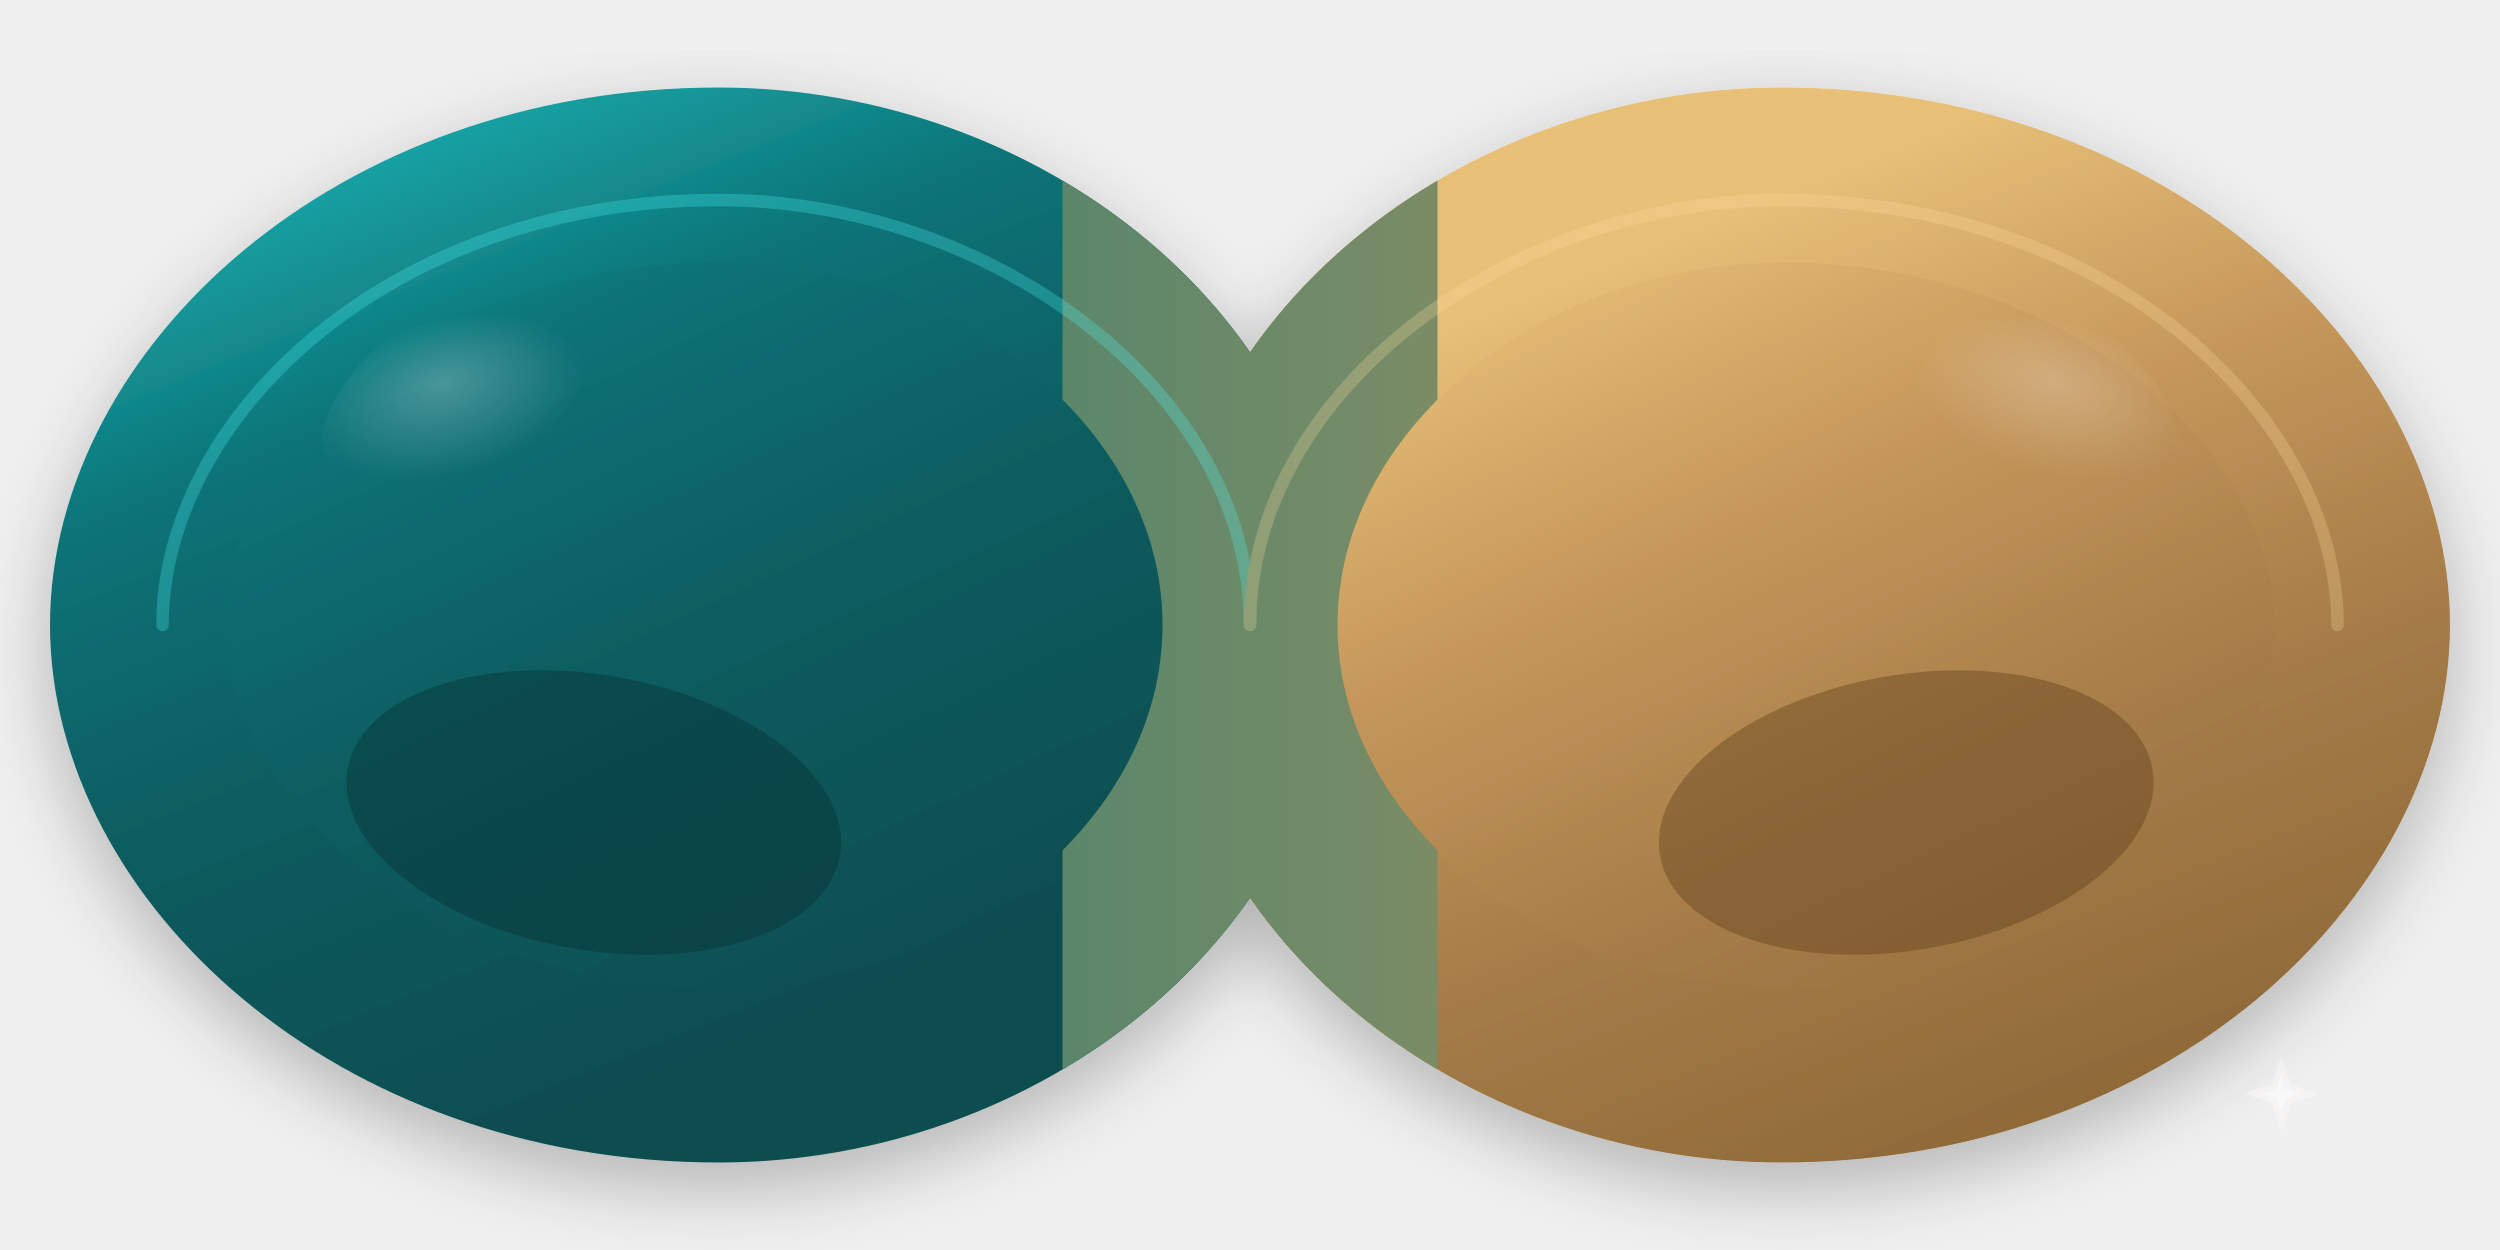
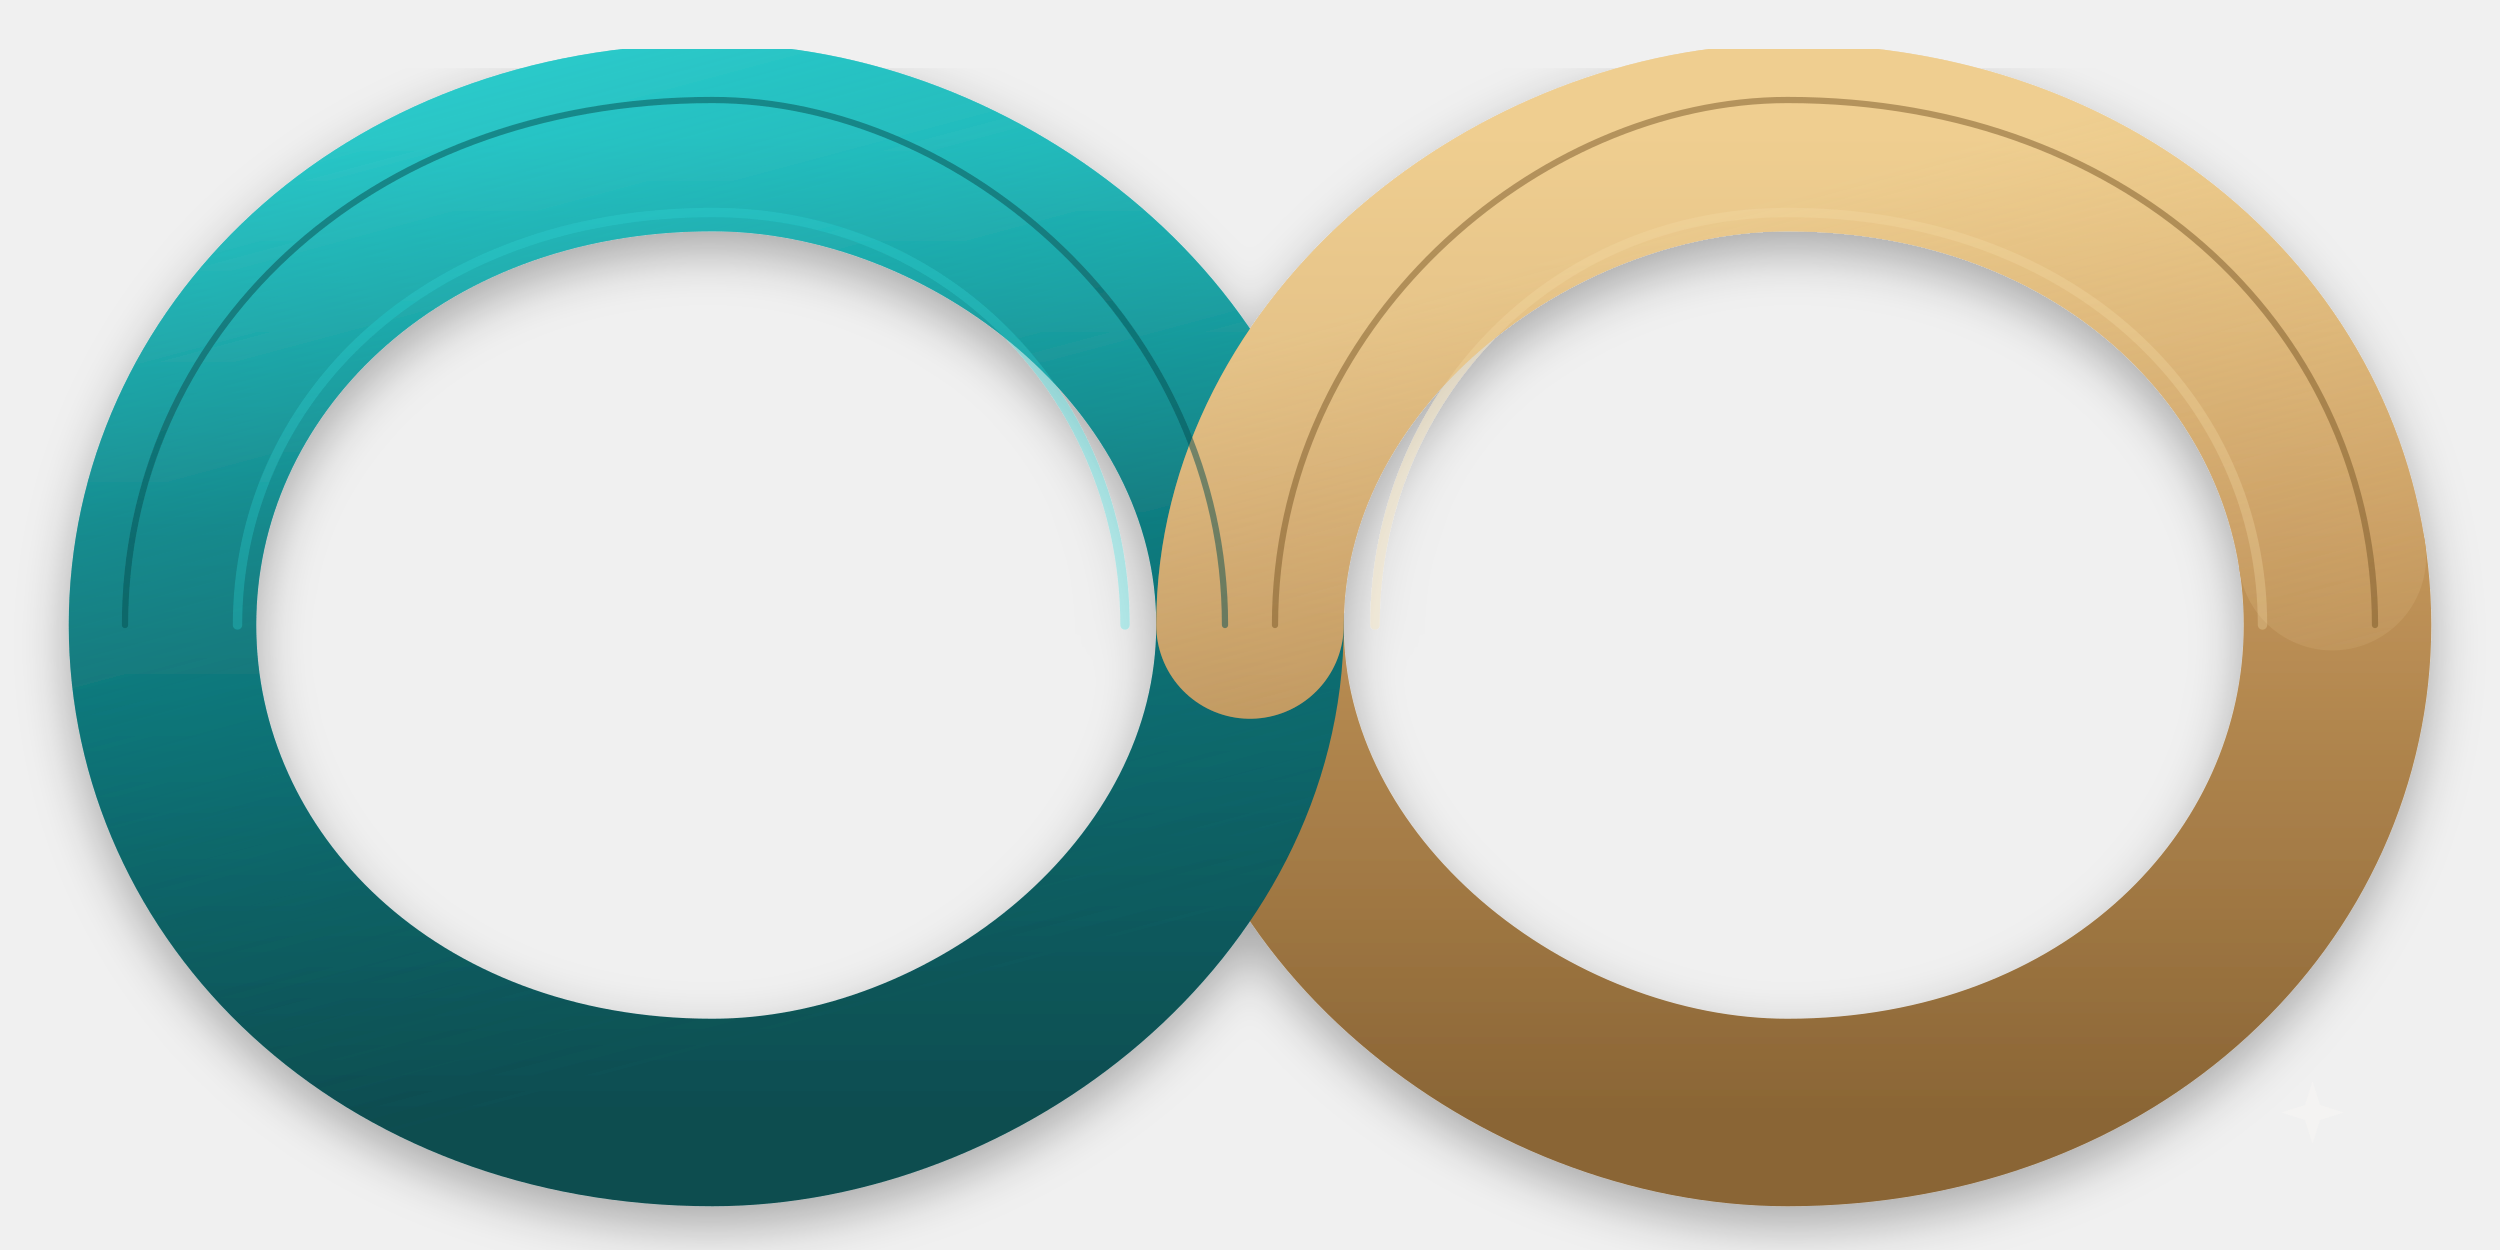
- <svg xmlns="http://www.w3.org/2000/svg" viewBox="0 0 400 200" fill="none">
+ <svg xmlns="http://www.w3.org/2000/svg" viewBox="0 0 400 200">
  <defs>
-     <linearGradient id="tealMain" x1="0%" y1="0%" x2="50%" y2="100%">
+     <linearGradient id="tealGrad" x1="0" y1="0" x2="0" y2="1">
      <stop offset="0%" stop-color="#1AAFB0" />
-       <stop offset="30%" stop-color="#0D7377" />
-       <stop offset="60%" stop-color="#0A5C5F" />
+       <stop offset="40%" stop-color="#0D7377" />
      <stop offset="100%" stop-color="#074D50" />
    </linearGradient>
-     <linearGradient id="tealHighlight" x1="20%" y1="0%" x2="80%" y2="100%">
-       <stop offset="0%" stop-color="#2ED8D8" stop-opacity="0.6" />
-       <stop offset="50%" stop-color="#0D7377" stop-opacity="0" />
-       <stop offset="100%" stop-color="#063E40" stop-opacity="0.4" />
-     </linearGradient>
-     <linearGradient id="goldMain" x1="50%" y1="0%" x2="100%" y2="100%">
+     <linearGradient id="goldGrad" x1="0" y1="0" x2="0" y2="1">
      <stop offset="0%" stop-color="#E8C078" />
-       <stop offset="30%" stop-color="#C5975B" />
-       <stop offset="60%" stop-color="#A67D48" />
+       <stop offset="40%" stop-color="#C5975B" />
      <stop offset="100%" stop-color="#8A6535" />
    </linearGradient>
-     <linearGradient id="goldHighlight" x1="20%" y1="0%" x2="80%" y2="100%">
-       <stop offset="0%" stop-color="#F5DCA8" stop-opacity="0.7" />
-       <stop offset="50%" stop-color="#C5975B" stop-opacity="0" />
-       <stop offset="100%" stop-color="#7A5828" stop-opacity="0.5" />
+     <linearGradient id="tealHi" x1="0" y1="0" x2="0.3" y2="1">
+       <stop offset="0%" stop-color="#3EE8E8" stop-opacity="0.5" />
+       <stop offset="100%" stop-color="#0D7377" stop-opacity="0" />
    </linearGradient>
-     <linearGradient id="centerBlend" x1="0%" y1="0%" x2="100%" y2="0%">
-       <stop offset="0%" stop-color="#0D7377" />
-       <stop offset="50%" stop-color="#6B8A68" />
-       <stop offset="100%" stop-color="#C5975B" />
+     <linearGradient id="goldHi" x1="0.7" y1="0" x2="1" y2="1">
+       <stop offset="0%" stop-color="#F5DCA8" stop-opacity="0.5" />
+       <stop offset="100%" stop-color="#C5975B" stop-opacity="0" />
    </linearGradient>
-     <radialGradient id="innerShadowLeft" cx="30%" cy="50%" r="40%">
-       <stop offset="0%" stop-color="#0D7377" stop-opacity="0" />
-       <stop offset="100%" stop-color="#042E30" stop-opacity="0.6" />
-     </radialGradient>
-     <radialGradient id="innerShadowRight" cx="70%" cy="50%" r="40%">
-       <stop offset="0%" stop-color="#C5975B" stop-opacity="0" />
-       <stop offset="100%" stop-color="#5A3D1A" stop-opacity="0.5" />
-     </radialGradient>
-     <radialGradient id="specularLeft" cx="25%" cy="35%" r="25%" fx="25%" fy="30%">
-       <stop offset="0%" stop-color="#FFFFFF" stop-opacity="0.35" />
-       <stop offset="100%" stop-color="#FFFFFF" stop-opacity="0" />
-     </radialGradient>
-     <radialGradient id="specularRight" cx="75%" cy="35%" r="25%" fx="75%" fy="30%">
-       <stop offset="0%" stop-color="#FFFFFF" stop-opacity="0.3" />
-       <stop offset="100%" stop-color="#FFFFFF" stop-opacity="0" />
-     </radialGradient>
-     <filter id="shadow" x="-10%" y="-10%" width="120%" height="130%">
-       <feDropShadow dx="0" dy="4" stdDeviation="6" flood-color="#000000" flood-opacity="0.25" />
+     <filter id="ds" x="-5%" y="-5%" width="110%" height="120%">
+       <feDropShadow dx="0" dy="3" stdDeviation="4" flood-color="#000" flood-opacity="0.3" />
    </filter>
-     <filter id="glow" x="-20%" y="-20%" width="140%" height="140%">
-       <feGaussianBlur in="SourceGraphic" stdDeviation="2" result="blur" />
-       <feMerge>
-         <feMergeNode in="blur" />
-         <feMergeNode in="SourceGraphic" />
-       </feMerge>
-     </filter>
-     <clipPath id="leftHalf">
-       <rect x="0" y="0" width="200" height="200" />
-     </clipPath>
-     <clipPath id="rightHalf">
-       <rect x="200" y="0" width="200" height="200" />
-     </clipPath>
-     <clipPath id="centerStrip">
-       <rect x="170" y="0" width="60" height="200" />
-     </clipPath>
  </defs>
-   <g filter="url(#shadow)">
-     <path d="M200 100              C200 55, 155 20, 115 20              C65 20, 30 55, 30 100              C30 145, 65 180, 115 180              C155 180, 200 145, 200 100Z" fill="url(#tealMain)" clip-path="url(#leftHalf)" />
-     <path d="M200 100              C200 55, 245 20, 285 20              C335 20, 370 55, 370 100              C370 145, 335 180, 285 180              C245 180, 200 145, 200 100Z" fill="url(#goldMain)" clip-path="url(#rightHalf)" />
-     <path d="M200 100              C200 60, 160 28, 115 28              C60 28, 22 65, 22 100              C22 135, 60 172, 115 172              C160 172, 200 140, 200 100Z" fill="none" stroke="url(#tealMain)" stroke-width="28" clip-path="url(#leftHalf)" />
-     <path d="M200 100              C200 60, 240 28, 285 28              C340 28, 378 65, 378 100              C378 135, 340 172, 285 172              C240 172, 200 140, 200 100Z" fill="none" stroke="url(#goldMain)" stroke-width="28" clip-path="url(#rightHalf)" />
-     <path d="M200 100              C200 60, 160 28, 115 28              C60 28, 22 65, 22 100              C22 135, 60 172, 115 172              C160 172, 200 140, 200 100              C200 60, 240 28, 285 28              C340 28, 378 65, 378 100              C378 135, 340 172, 285 172              C240 172, 200 140, 200 100Z" fill="none" stroke="url(#centerBlend)" stroke-width="28" clip-path="url(#centerStrip)" />
+   <g filter="url(#ds)">
+     <path d="M200,100 C200,56 244,22 286,22 C338,22 374,58 374,100 C374,142 338,178 286,178 C244,178 200,144 200,100" fill="none" stroke="url(#goldGrad)" stroke-width="30" stroke-linecap="round" stroke-dasharray="0 248 500" />
+     <path d="M200,100 C200,56 156,22 114,22 C62,22 26,58 26,100 C26,142 62,178 114,178 C156,178 200,144 200,100" fill="none" stroke="url(#tealGrad)" stroke-width="30" stroke-linecap="round" />
+     <path d="M200,100 C200,56 156,22 114,22 C62,22 26,58 26,100 C26,142 62,178 114,178 C156,178 200,144 200,100" fill="none" stroke="url(#tealHi)" stroke-width="30" stroke-linecap="round" />
+     <path d="M200,100 C200,56 244,22 286,22 C338,22 374,58 374,100 C374,142 338,178 286,178 C244,178 200,144 200,100" fill="none" stroke="url(#goldGrad)" stroke-width="30" stroke-linecap="round" stroke-dasharray="248 500" />
+     <path d="M200,100 C200,56 244,22 286,22 C338,22 374,58 374,100 C374,142 338,178 286,178 C244,178 200,144 200,100" fill="none" stroke="url(#goldHi)" stroke-width="30" stroke-linecap="round" stroke-dasharray="248 500" />
+     <path d="M180,100 C180,64 152,34 114,34 C68,34 38,64 38,100" fill="none" stroke="#2ED8D8" stroke-width="1.5" stroke-linecap="round" opacity="0.3" />
+     <path d="M220,100 C220,64 248,34 286,34 C332,34 362,64 362,100" fill="none" stroke="#F5DCA8" stroke-width="1.5" stroke-linecap="round" opacity="0.3" />
+     <path d="M196,100 C196,52 154,16 114,16 C58,16 20,54 20,100" fill="none" stroke="#074D50" stroke-width="1" stroke-linecap="round" opacity="0.5" />
+     <path d="M204,100 C204,52 246,16 286,16 C342,16 380,54 380,100" fill="none" stroke="#7A5828" stroke-width="1" stroke-linecap="round" opacity="0.5" />
  </g>
-   <g opacity="0.7">
-     <ellipse cx="95" cy="65" rx="45" ry="25" fill="url(#specularLeft)" transform="rotate(-15 95 65)" />
-     <ellipse cx="305" cy="65" rx="45" ry="25" fill="url(#specularRight)" transform="rotate(15 305 65)" />
-   </g>
-   <g opacity="0.4">
-     <ellipse cx="95" cy="130" rx="40" ry="22" fill="#042E30" transform="rotate(10 95 130)" />
-     <ellipse cx="305" cy="130" rx="40" ry="22" fill="#5A3D1A" transform="rotate(-10 305 130)" />
-   </g>
-   <g opacity="0.25">
-     <path d="M200 100              C200 62, 158 32, 115 32              C62 32, 26 67, 26 100" fill="none" stroke="#4FFFFF" stroke-width="2" stroke-linecap="round" />
-     <path d="M200 100              C200 62, 242 32, 285 32              C338 32, 374 67, 374 100" fill="none" stroke="#FFE0A0" stroke-width="2" stroke-linecap="round" />
-   </g>
-   <g transform="translate(365, 175)" opacity="0.6">
-     <path d="M0 -6 L1.5 -1.5 L6 0 L1.5 1.5 L0 6 L-1.5 1.5 L-6 0 L-1.5 -1.5 Z" fill="#F8F6F3" />
-     <path d="M0 -3 L0.75 -0.75 L3 0 L0.75 0.75 L0 3 L-0.75 0.75 L-3 0 L-0.75 -0.75 Z" fill="#FFFFFF" />
+   <g transform="translate(370,178)" opacity="0.5">
+     <path d="M0,-5 L1.2,-1.2 L5,0 L1.2,1.2 L0,5 L-1.2,1.2 L-5,0 L-1.2,-1.2Z" fill="#F8F6F3" />
  </g>
</svg>
